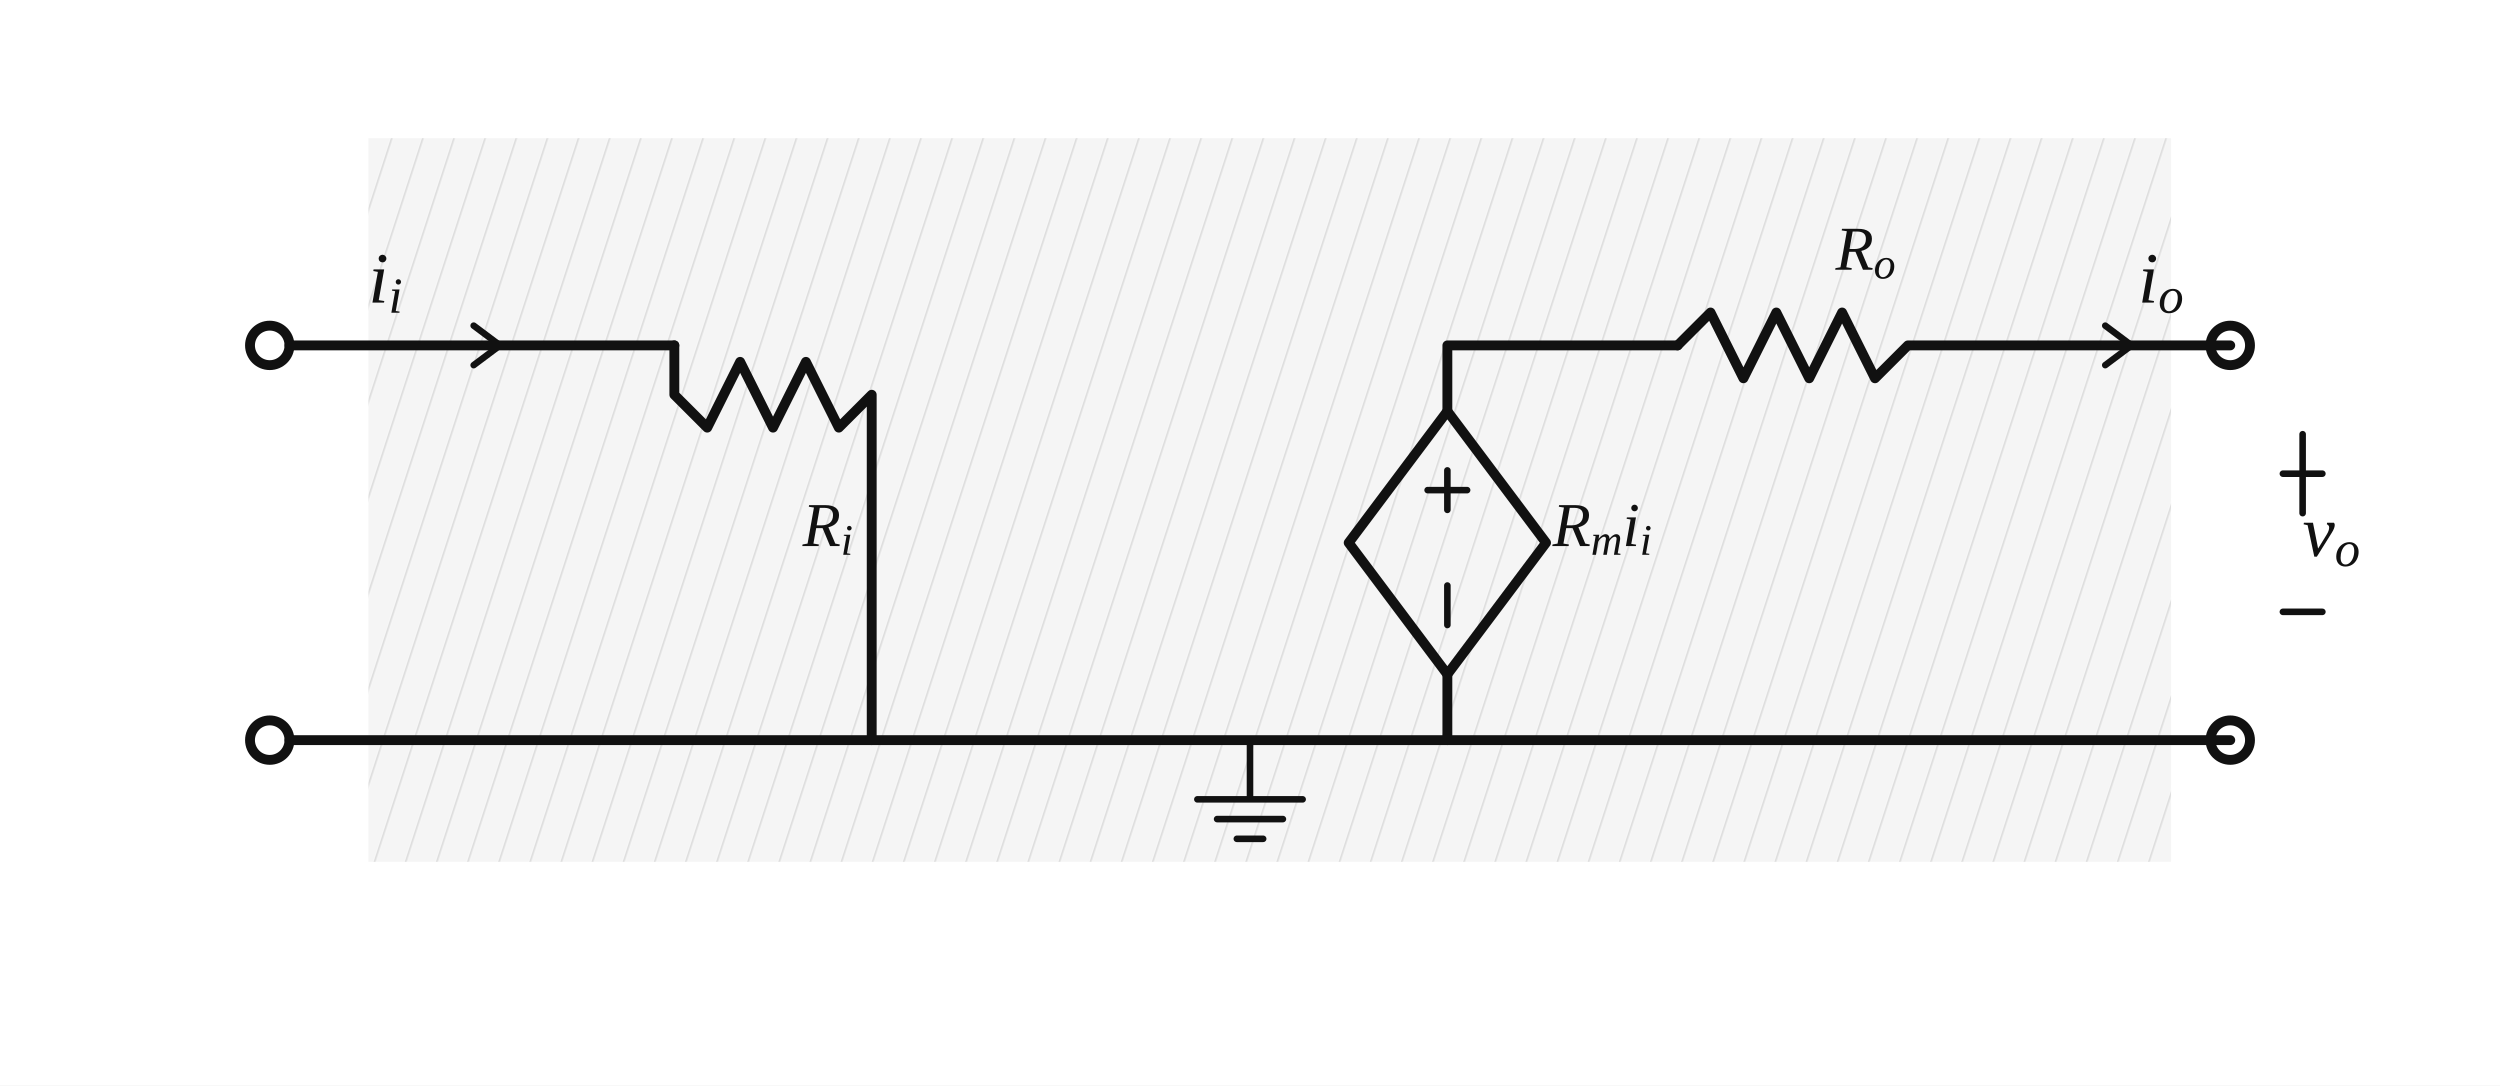
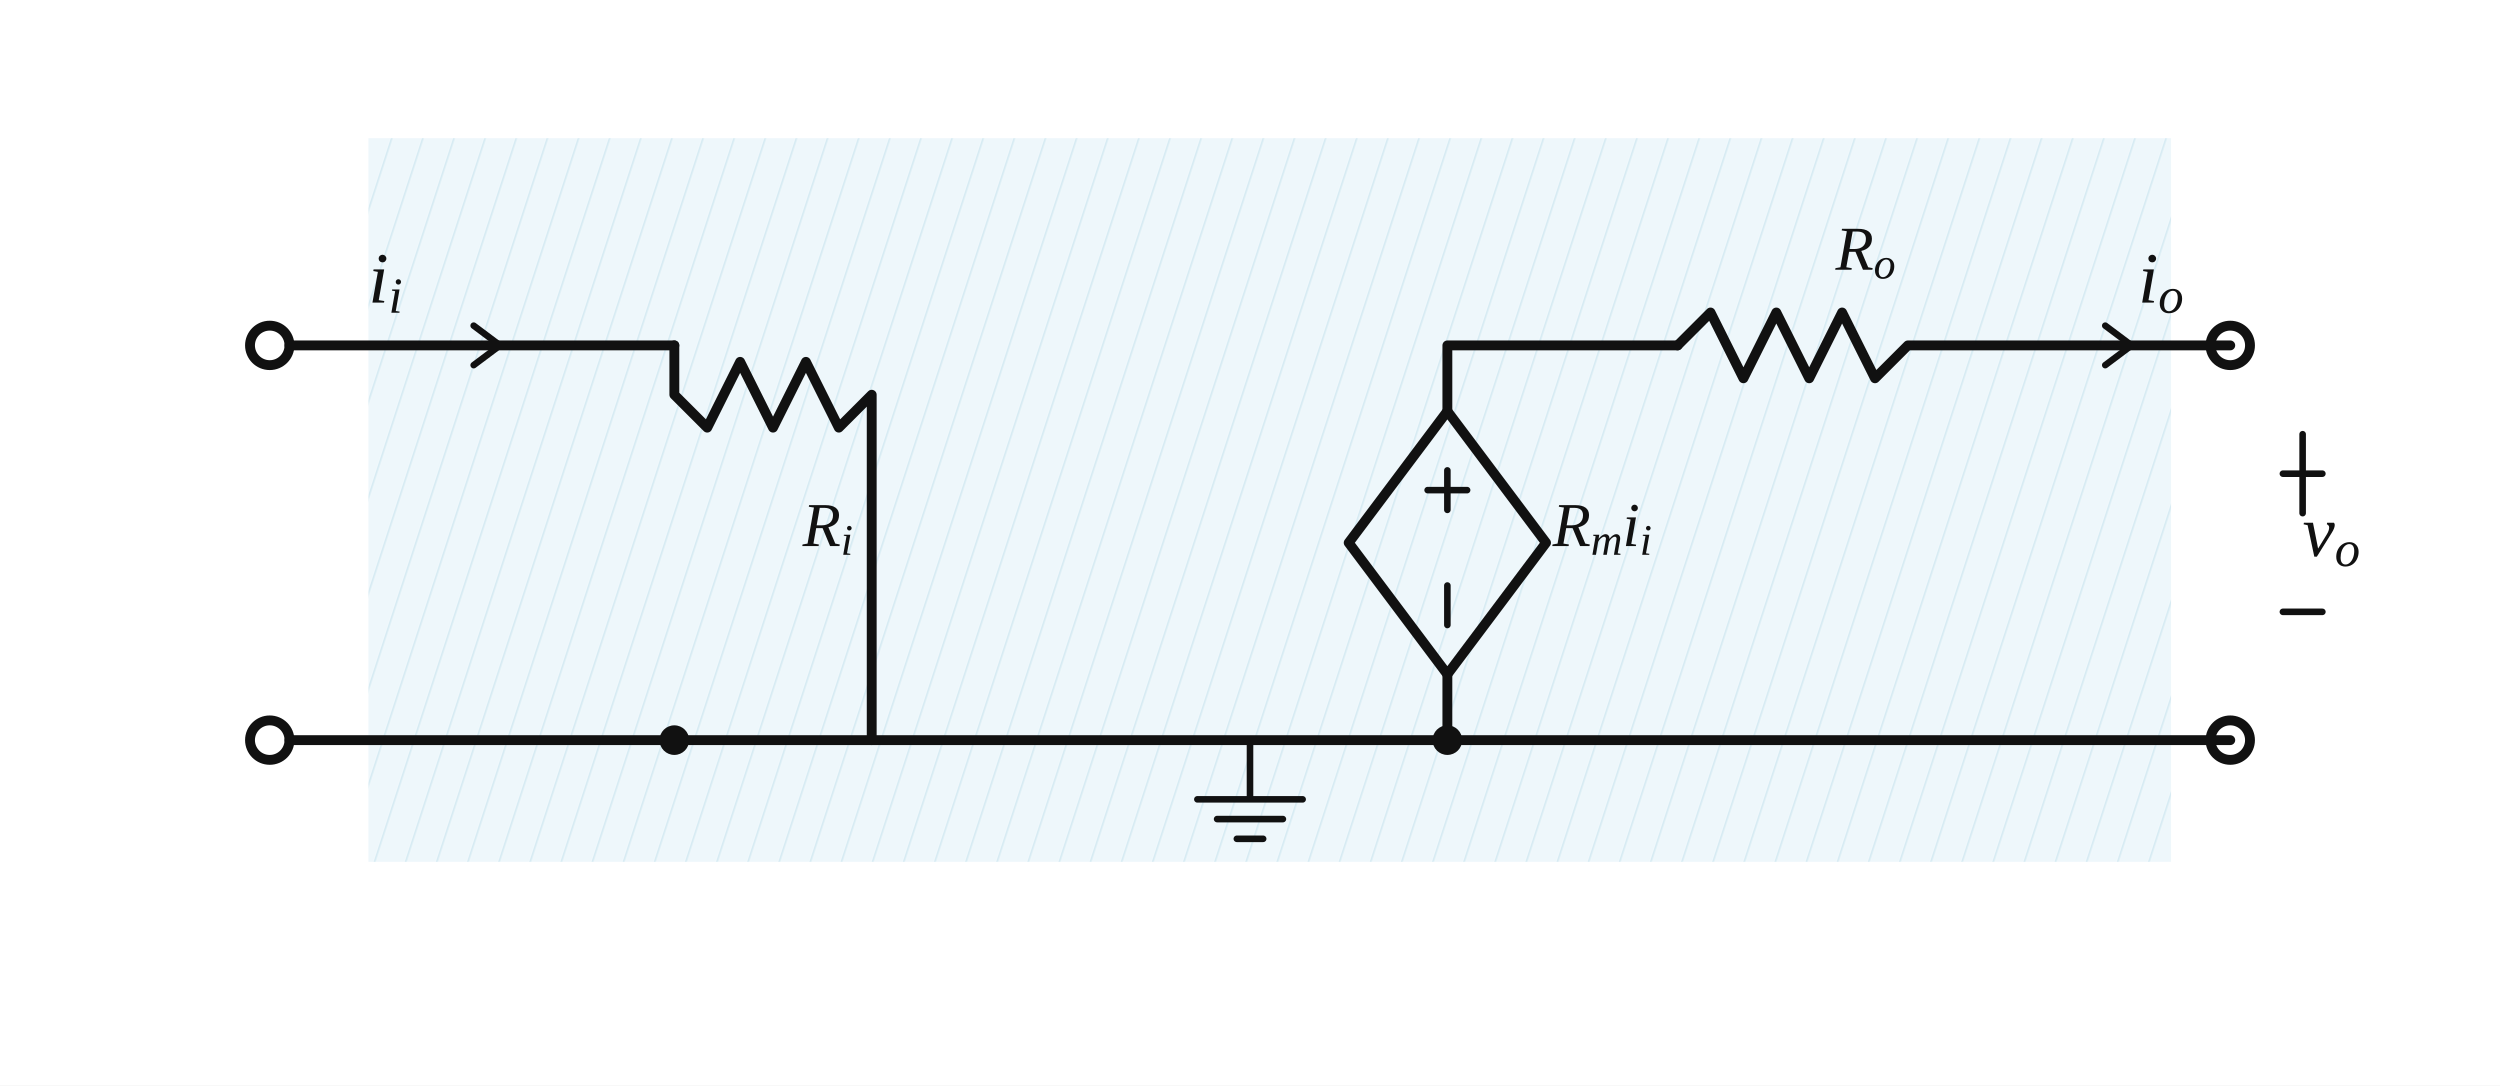
<svg xmlns="http://www.w3.org/2000/svg" viewBox="0 0 760 330" role="img" aria-labelledby="title desc">
  <defs>
    <pattern id="shade" width="9" height="9" patternUnits="userSpaceOnUse" patternTransform="rotate(18)">
-       <rect width="9" height="9" fill="#f5f5f5" />
-       <path d="M0 0V9" stroke="#dedede" stroke-width="1" />
+       <rect width="9" height="9" fill="#eef7fb" />
+       <path d="M0 0V9" stroke="#d7ebf3" stroke-width="1" />
    </pattern>
    <style>
      .wire{fill:none;stroke:#111;stroke-width:3;stroke-linecap:round;stroke-linejoin:round}
      .thin{fill:none;stroke:#111;stroke-width:2;stroke-linecap:round;stroke-linejoin:round}
      .math{fill:#111;font:italic 22px "Times New Roman",Georgia,serif}
      .small{fill:#111;font:italic 19px "Times New Roman",Georgia,serif}
      .port{fill:#fff;stroke:#111;stroke-width:3}
    </style>
  </defs>
  <rect width="760" height="330" fill="#fff" />
  <rect x="112" y="42" width="548" height="220" fill="url(#shade)" />
  <circle class="port" cx="82" cy="105" r="6" />
  <circle class="port" cx="82" cy="225" r="6" />
  <circle class="port" cx="678" cy="105" r="6" />
  <circle class="port" cx="678" cy="225" r="6" />
  <path class="wire" d="M88 105H205M88 225H678" />
  <path class="wire" d="M205 105V120l10 10 10-20 10 20 10-20 10 20 10-10v105" />
  <path class="wire" d="M440 125V105H510M440 205V225" />
  <path class="wire" d="M440 125L410 165 440 205 470 165Z" />
  <path class="wire" d="M510 105l10-10 10 20 10-20 10 20 10-20 10 20 10-10H678" />
+   <circle cx="205" cy="225" r="4.5" fill="#111" />
+   <circle cx="440" cy="225" r="4.5" fill="#111" />
  <path class="thin" d="M440 143v12M434 149h12M440 178v12" />
  <path class="thin" d="M120 105h32M144 99l8 6-8 6" />
  <path class="thin" d="M616 105h32M640 99l8 6-8 6" />
  <path class="thin" d="M700 132v24M694 144h12M694 186h12" />
  <path class="thin" d="M380 225v18m-16 0h32m-26 6h20m-14 6h8" />
  <text class="math" x="112" y="92">i<tspan baseline-shift="sub" font-size="70%">i</tspan>
  </text>
  <text class="small" x="244" y="166">R<tspan baseline-shift="sub" font-size="70%">i</tspan>
  </text>
  <text class="small" x="472" y="166">R<tspan baseline-shift="sub" font-size="70%">m</tspan>i<tspan baseline-shift="sub" font-size="70%">i</tspan>
  </text>
  <text class="small" x="558" y="82">R<tspan baseline-shift="sub" font-size="70%">o</tspan>
  </text>
  <text class="math" x="700" y="169">v<tspan baseline-shift="sub" font-size="70%">o</tspan>
  </text>
  <text class="math" x="650" y="92">i<tspan baseline-shift="sub" font-size="70%">o</tspan>
  </text>
</svg>
